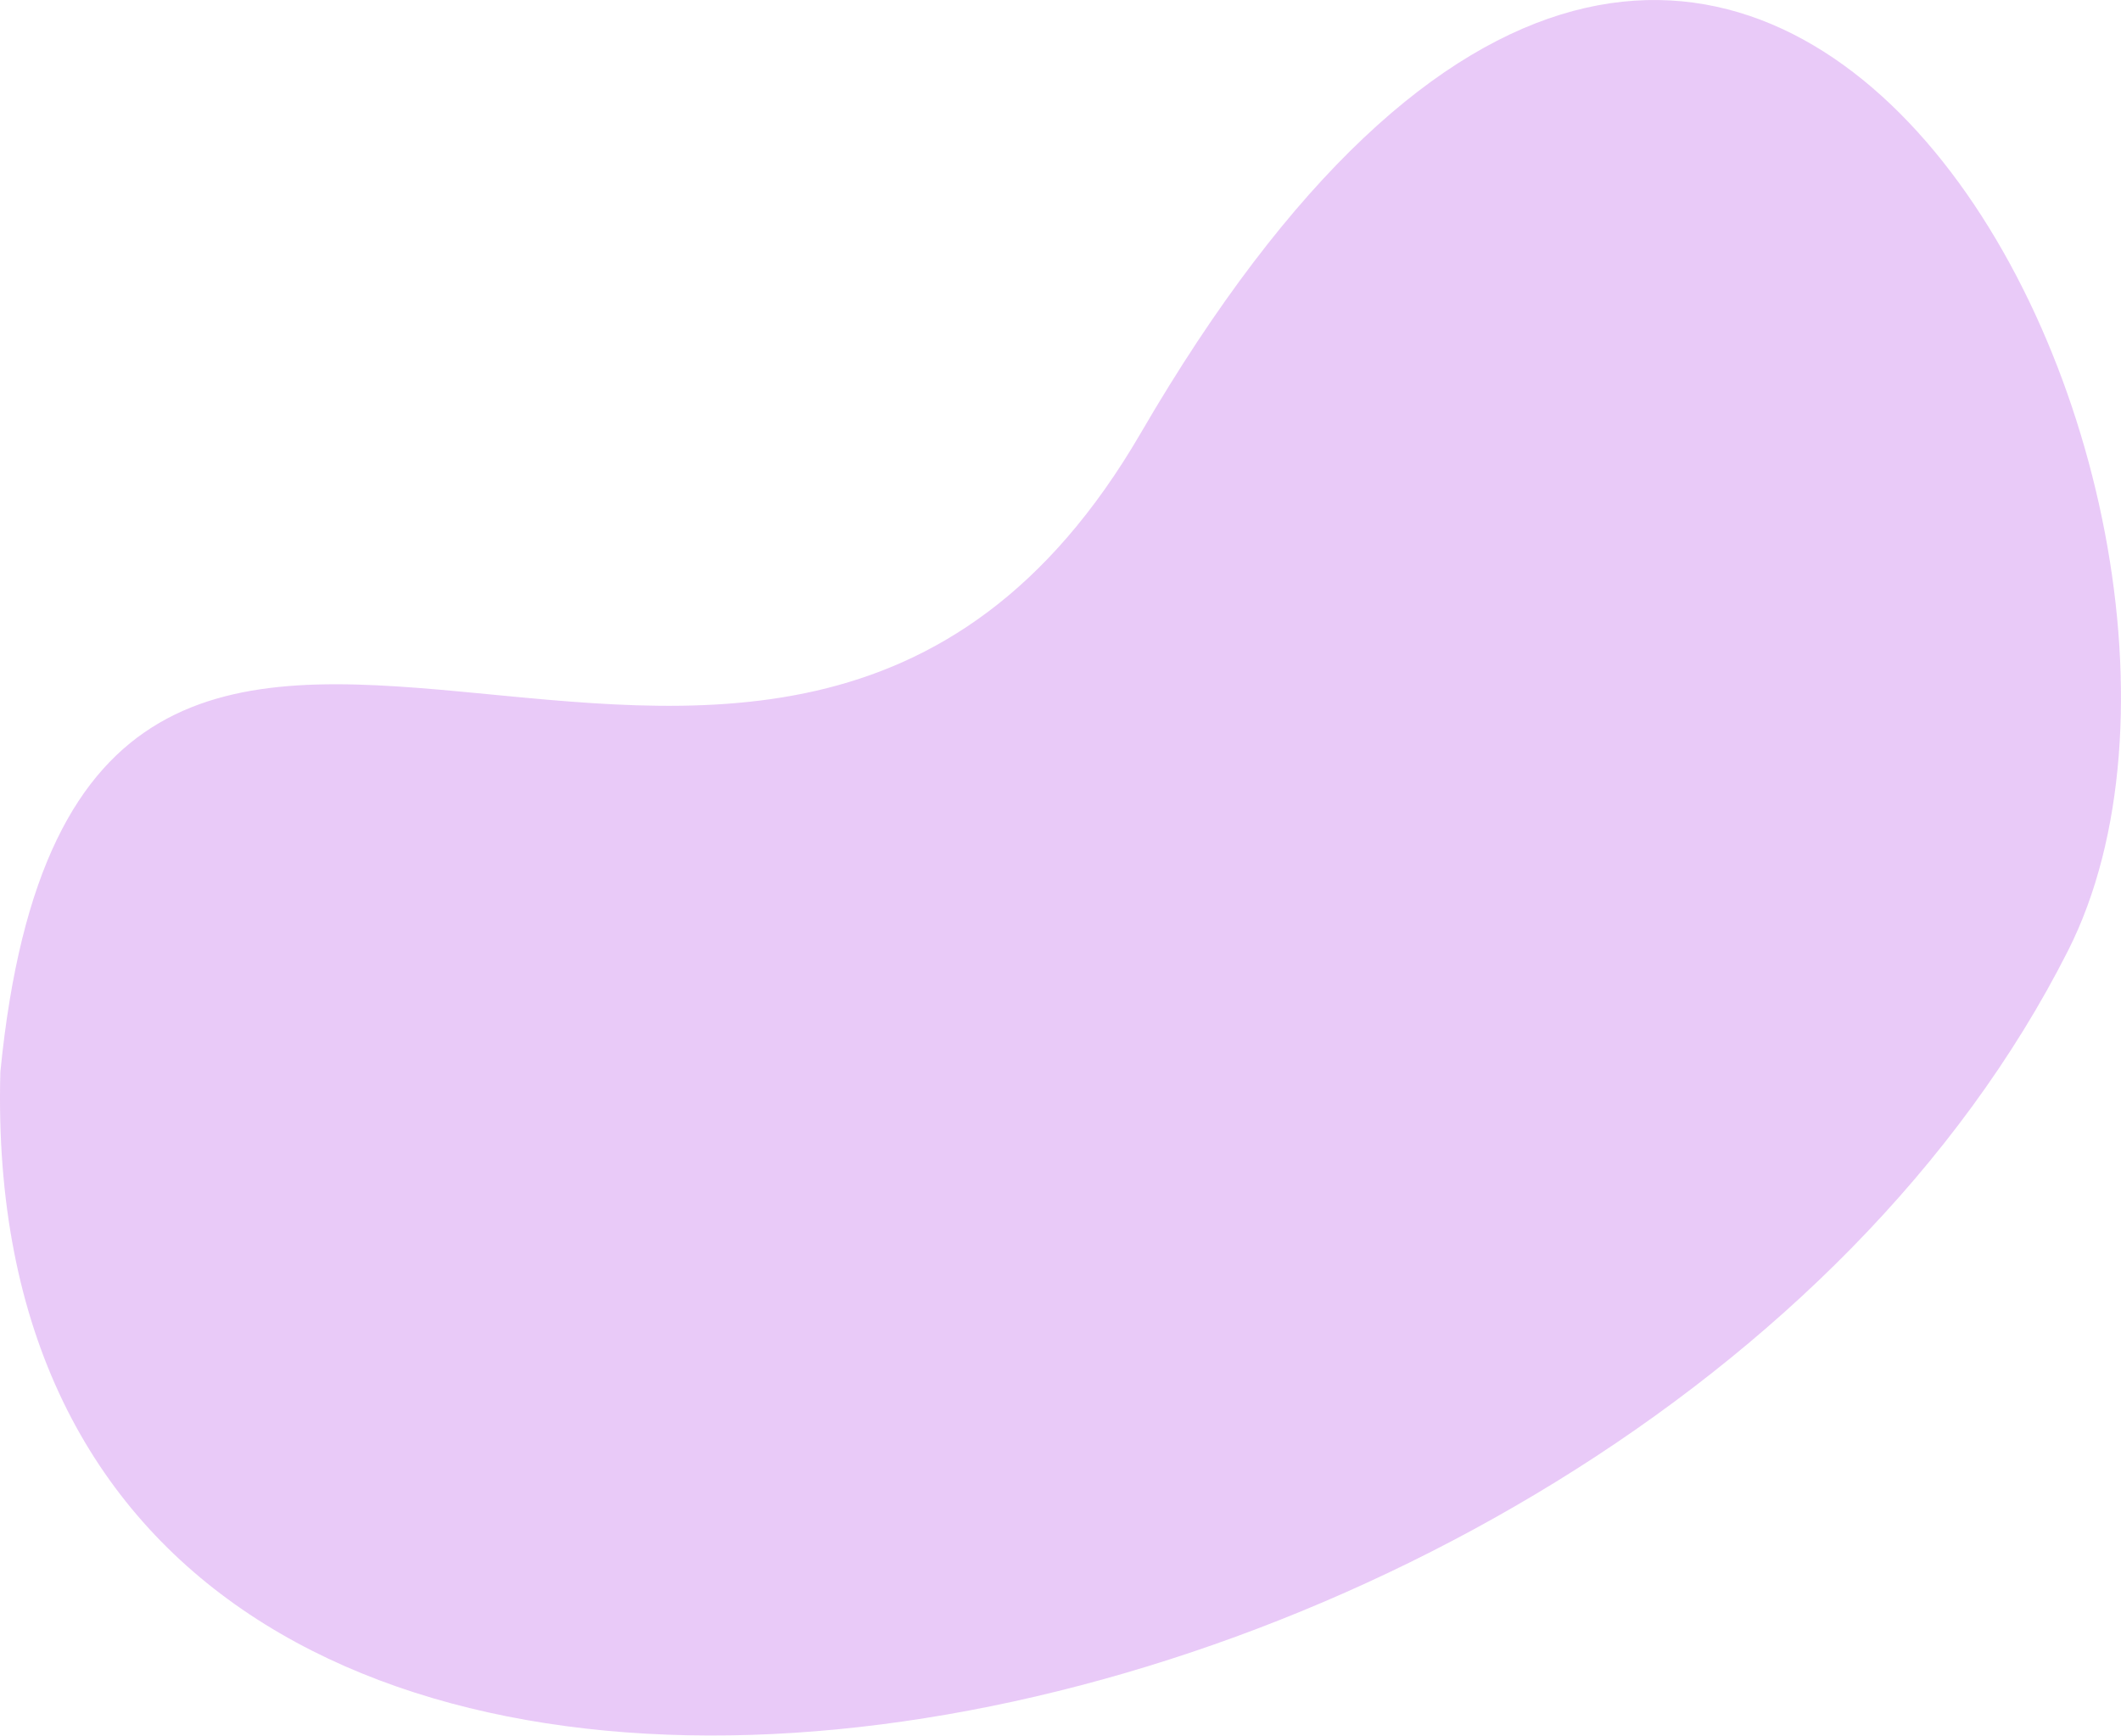
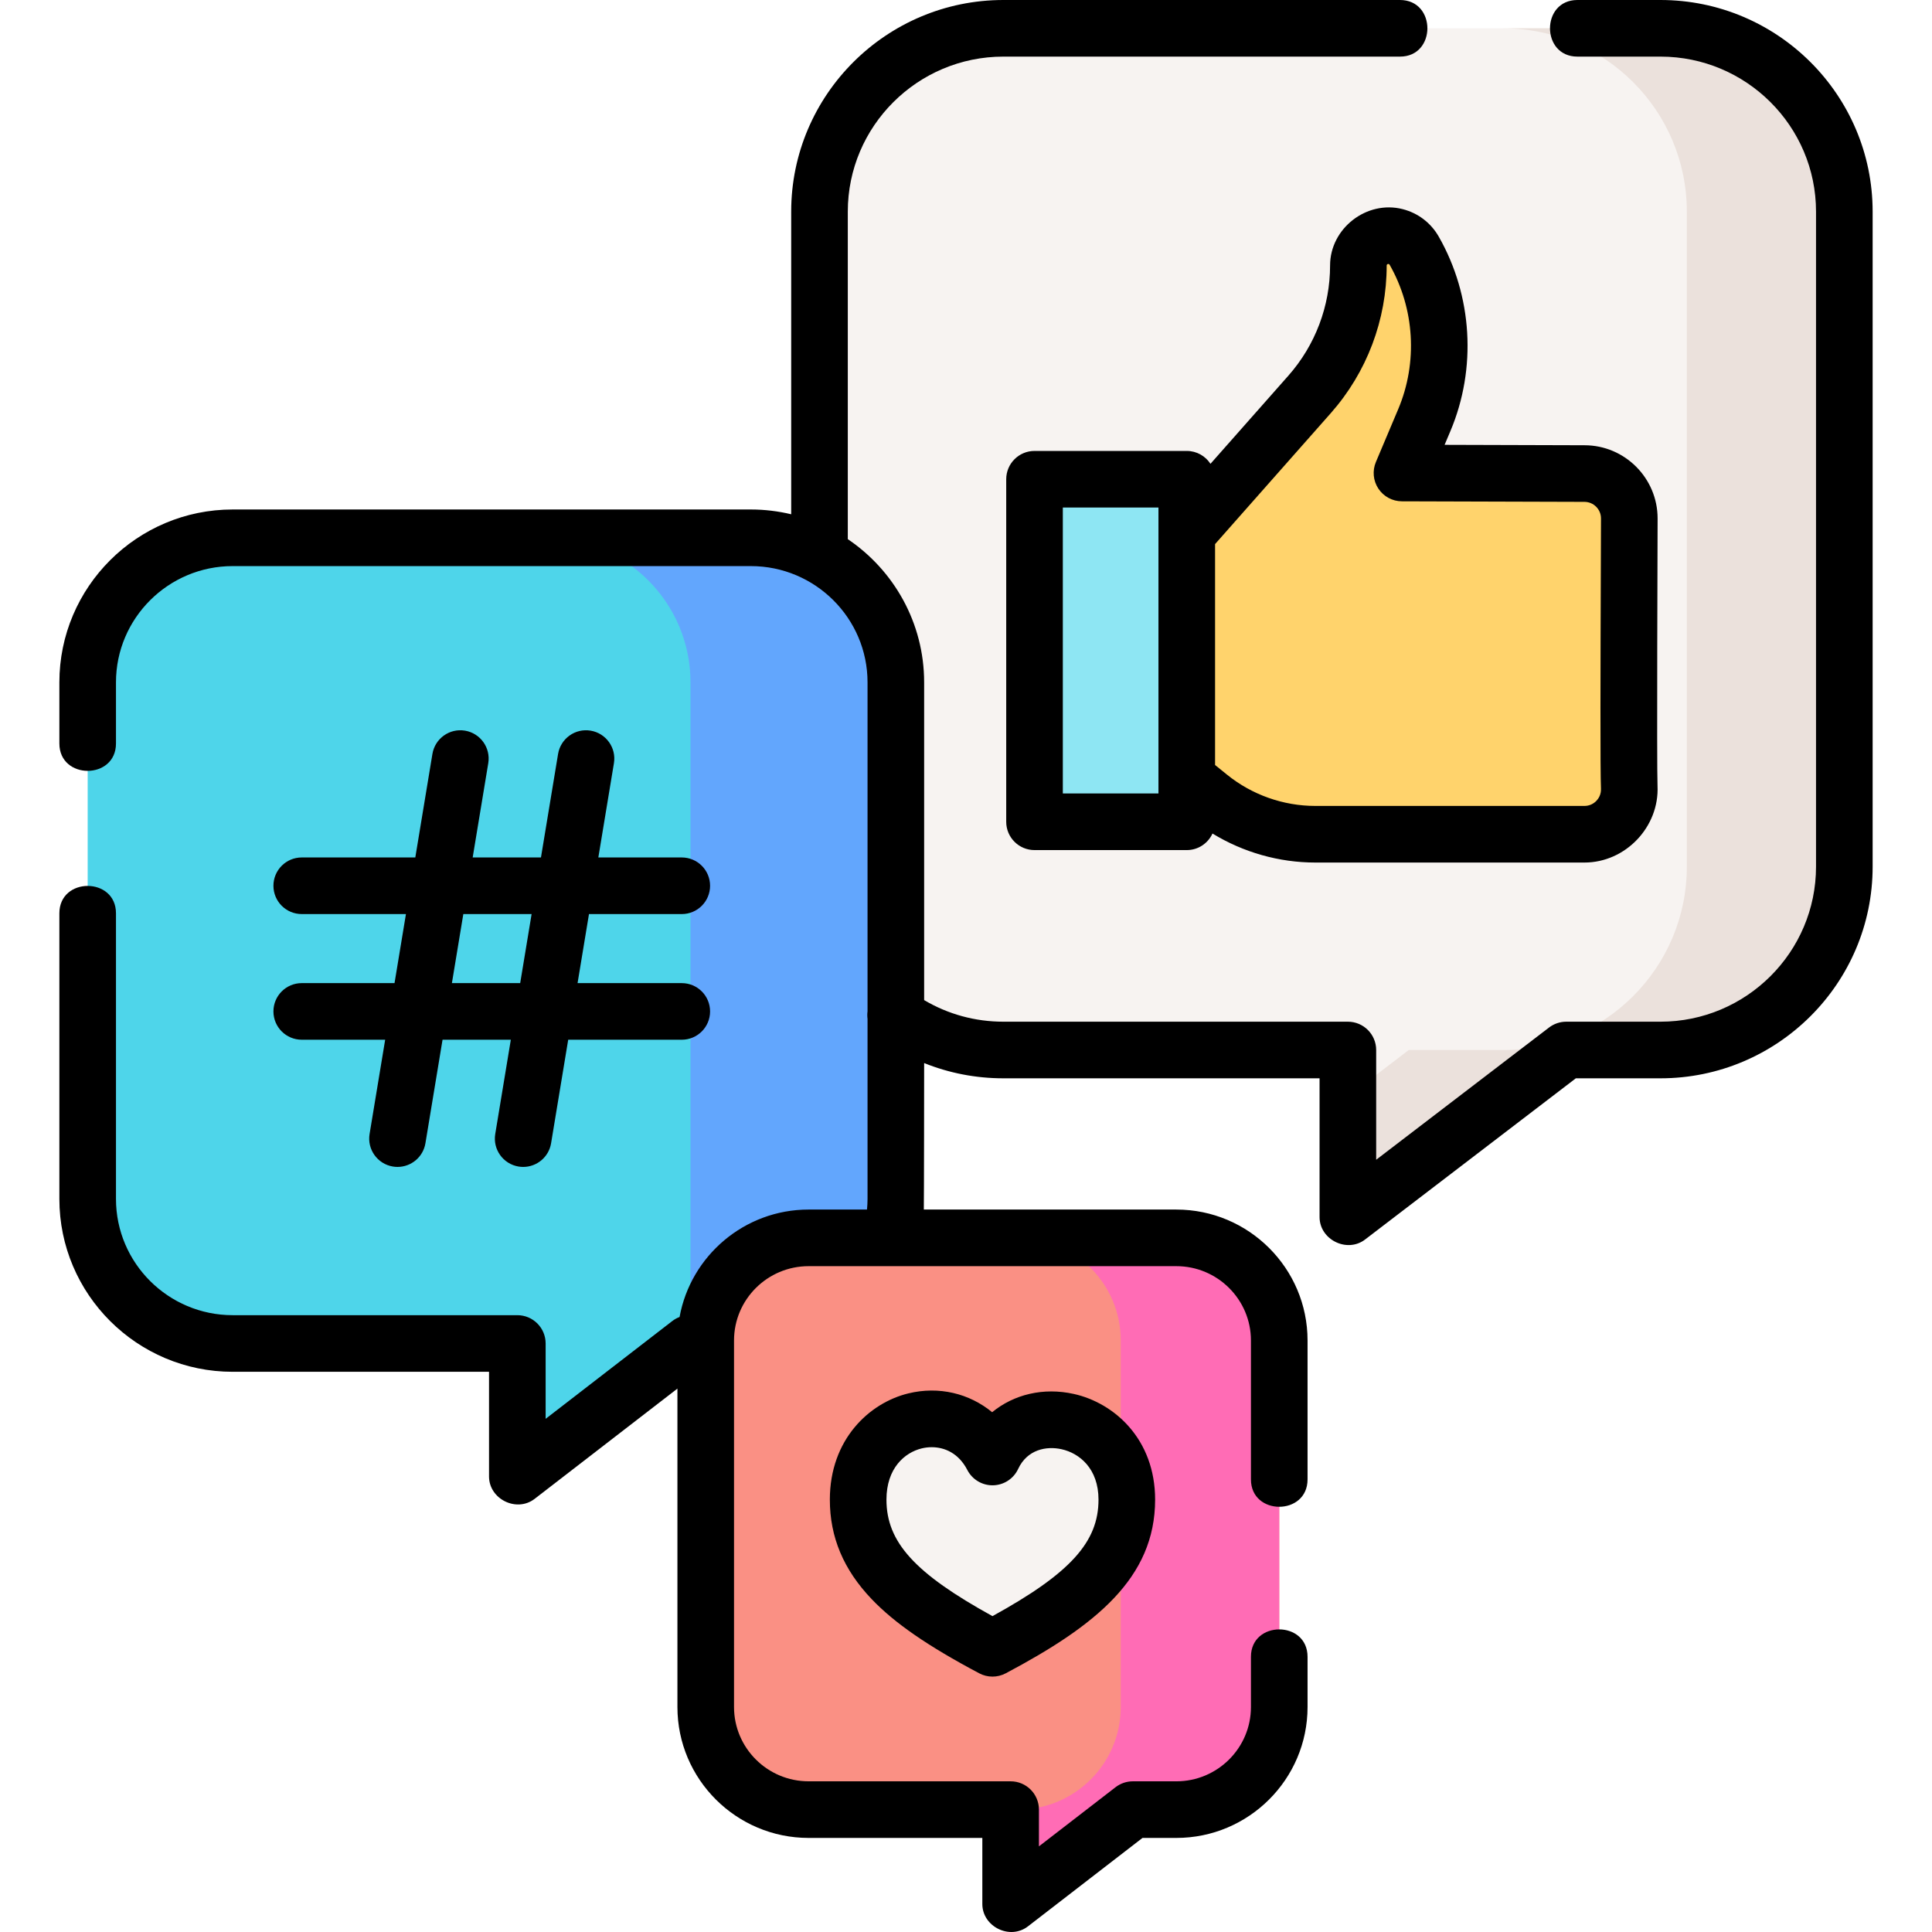
- <svg xmlns="http://www.w3.org/2000/svg" height="72" viewBox="0 0 88 72" width="88">
-   <linearGradient id="a" gradientUnits="objectBoundingBox" x1="4.639" x2="4.626" y1="6.951" y2="6.951">
-     <stop offset="0" stop-color="#9166fe" />
-     <stop offset="1" stop-color="#c97aed" />
-   </linearGradient>
-   <path d="m50.562 29.581c-15.5 26.652-44.026-6.9-47.313 26.5-1.185 43.233 67.602 30.919 85.787-5.03 9.494-18.767-13.342-64.689-38.474-21.47z" fill="url(#a)" opacity=".4" transform="translate(-3.234 -11.611)" />
+ <svg xmlns="http://www.w3.org/2000/svg" id="Layer_1" enable-background="new 0 0 511.926 511.926" height="512" viewBox="0 0 511.926 511.926" width="512">
+   <path d="m237.302 269.001c8.026 5.8 17.895 9.22 28.566 9.22h91.28v44.26l57.862-44.26h24.962c26.909 0 48.723-21.747 48.723-48.574v-173.573c0-26.827-21.814-48.574-48.723-48.574h-174.104c-26.909 0-48.723 21.747-48.723 48.574v212.927z" fill="#f7f3f1" />
+   <path d="m439.972 7.5h-41.732c26.909 0 48.723 21.748 48.723 48.574v173.573c0 26.827-21.814 48.574-48.723 48.574h-24.962l-16.13 12.338v31.922l57.862-44.26h24.962c26.909 0 48.723-21.747 48.723-48.574v-173.573c.001-26.826-21.813-48.574-48.723-48.574z" fill="#ebe1dc" />
+   <path d="m315.376 207.023 5.022 4.065c7.962 6.445 17.896 9.962 28.139 9.962h71.292c6.758 0 12.2-5.638 11.878-12.467-.301-6.396.014-64.645.014-71.212s-5.324-11.892-11.892-11.892l-48.343-.146 5.919-14.018c6.15-14.566 5.156-31.168-2.689-44.896-2.218-3.882-7.209-5.156-11.017-2.813-2.34 1.44-3.766 3.991-3.766 6.739 0 12.571-4.59 24.709-12.907 34.135l-30.826 34.881h-11.238v67.661h10.414z" fill="#ffd36c" />
+   <path d="m310.564 217.75h-32.549c-2.151 0-3.896-1.744-3.896-3.896v-82.974c0-2.152 1.744-3.896 3.896-3.896h32.549c2.152 0 3.896 1.744 3.896 3.896v82.974c-.001 2.151-1.745 3.896-3.896 3.896z" fill="#8ee6f3" />
+   <path d="m237.372 355.987v-175.182c0-21.155-17.202-38.305-38.423-38.305h-137.296c-21.22 0-38.423 17.15-38.423 38.305v136.877c0 21.155 17.202 38.305 38.423 38.305h75.425v35.23l45.629-35.23z" fill="#4ed5ea" />
+   <path d="m198.95 142.5h-54.409c21.22 0 38.423 17.15 38.423 38.305v175.182h54.409v-175.182c-.001-21.155-17.203-38.305-38.423-38.305z" fill="#62a6fd" />
+   <path d="m311.697 327.998h-97.432c-15.059 0-27.267 12.17-27.267 27.183v97.134c0 15.013 12.208 27.183 27.267 27.183h53.525v25.002l32.381-25.001h11.526c15.059 0 27.267-12.17 27.267-27.183v-97.134c-.001-15.013-12.209-27.184-27.267-27.184z" fill="#fa9084" />
+   <path d="m311.697 327.998h-42c15.059 0 27.267 12.17 27.267 27.183v97.135c0 15.013-12.208 27.183-27.267 27.183h-1.907v25.001l32.381-25.001h11.526c15.059 0 27.267-12.17 27.267-27.183v-97.135c-.001-15.012-12.208-27.183-27.267-27.183z" fill="#ff6cb5" />
+   <path d="m262.98 436.753c23.446-12.429 35.593-23.005 35.593-39.389 0-22.599-27.684-28.249-35.593-11.299-9.04-17.514-35.593-11.299-35.593 11.299 0 16.384 12.147 26.959 35.593 39.389z" fill="#f7f3f1" />
+   <path d="m439.973 0h-22.01c-9.675 0-9.675 15 0 15h22.01c22.73 0 41.223 18.426 41.223 41.074v173.572c0 22.649-18.492 41.075-41.223 41.075h-24.963c-1.647 0-3.248.542-4.557 1.543l-45.806 35.038v-29.081c0-4.142-3.357-7.5-7.5-7.5h-91.28c-7.475 0-14.659-1.973-20.995-5.724v-84.192c0-15.77-8.032-29.703-20.229-37.946v-86.785c0-22.648 18.493-41.074 41.224-41.074h105.096c9.674 0 9.674-15 0-15h-105.096c-31.002 0-56.224 25.155-56.224 56.074v80.193c-3.434-.82-7.012-1.267-10.694-1.267h-137.296c-25.321 0-45.922 20.548-45.922 45.805v16.195c0 9.674 15 9.674 15 0v-16.195c0-16.986 13.871-30.805 30.922-30.805h137.297c17.051 0 30.923 13.819 30.923 30.805v87.178c-.09.662-.086 1.329 0 1.986v47.712c0 .943-.057 1.882-.142 2.816h-15.467c-17.043 0-31.251 12.301-34.197 28.468-.682.257-1.337.616-1.944 1.084l-33.545 25.901v-19.964c0-4.142-3.357-7.5-7.5-7.5h-75.425c-17.051 0-30.922-13.819-30.922-30.805v-75.681c0-9.674-15-9.674-15 0v75.682c0 25.257 20.601 45.805 45.922 45.805h67.926v27.73c0 6.016 7.305 9.625 12.084 5.937l37.835-29.213v84.375c0 19.125 15.597 34.683 34.767 34.683h46.025v17.501c0 6.014 7.305 9.627 12.083 5.937l30.356-23.438h8.968c19.17 0 34.767-15.559 34.767-34.683v-13.316c0-9.674-15-9.674-15 0v13.316c0 10.854-8.867 19.683-19.767 19.683h-11.527c-1.659 0-3.271.55-4.583 1.563l-20.298 15.671v-9.735c0-4.142-3.357-7.5-7.5-7.5h-53.525c-10.899 0-19.767-8.83-19.767-19.683v-97.134c0-10.854 8.867-19.683 19.767-19.683h97.433c10.899 0 19.767 8.83 19.767 19.683v36.819c0 9.674 15 9.674 15 0v-36.818c0-19.125-15.597-34.683-34.767-34.683h-66.91c.057-.937.086-38.818.086-38.818 6.613 2.659 13.703 4.041 20.995 4.041h83.78v36.76c0 6.001 7.274 9.614 12.057 5.957l55.846-42.717h22.423c31.001 0 56.223-25.155 56.223-56.075v-173.573c-.001-30.919-25.223-56.074-56.224-56.074z" />
+   <path d="m371.66 55.412c-9.523-2.431-19.227 5.093-19.227 14.933 0 10.751-3.918 21.112-11.027 29.169l-20.664 23.383c-1.338-2.053-3.65-3.412-6.283-3.412h-40.34c-4.143 0-7.5 3.358-7.5 7.5v90.765c0 4.142 3.357 7.5 7.5 7.5h40.34c3.031 0 5.635-1.801 6.818-4.387 8.167 4.99 17.631 7.688 27.26 7.688h71.292c10.894 0 19.881-9.453 19.37-20.319-.227-4.812.021-69.425.021-70.86 0-10.692-8.699-19.392-19.369-19.392l-37.073-.111 1.535-3.635c7.015-16.613 5.86-35.877-3.086-51.534-2.088-3.658-5.487-6.245-9.567-7.288-4.082-1.042 4.08 1.043 0 0-9.522-2.431 4.08 1.043 0 0zm-64.701 154.838h-25.34v-75.765h25.34zm112.87-77.271c2.422 0 4.392 1.97 4.392 4.392 0 1.427-.015 5.3-.035 10.551-.111 28.992-.185 56.45.029 61.014.078 1.647-.723 2.745-1.207 3.253-.838.878-1.967 1.361-3.179 1.361h-71.292c-8.498 0-16.815-2.945-23.421-8.292l-3.157-2.556v-58.531l30.691-34.729c9.533-10.804 14.783-24.689 14.783-39.098 0-.424.579-.534.771-.204 6.642 11.623 7.498 25.924 2.291 38.257l-5.919 14.019c-.977 2.313-.731 4.96.652 7.054 1.385 2.094 3.725 3.356 6.234 3.364z" />
+   <path d="m79.951 260.498c-4.143 0-7.5 3.358-7.5 7.5s3.357 7.5 7.5 7.5h22.108l-4.13 24.979c-.676 4.086 2.09 7.947 6.176 8.623.415.069.826.102 1.232.102 3.604 0 6.783-2.605 7.391-6.278l4.534-27.425h18.093l-4.13 24.979c-.676 4.086 2.09 7.947 6.176 8.623.415.069.826.102 1.232.102 3.604 0 6.783-2.605 7.391-6.278l4.534-27.425h30.093c4.143 0 7.5-3.358 7.5-7.5s-3.357-7.5-7.5-7.5h-27.613l3.025-18.296h24.588c4.143 0 7.5-3.358 7.5-7.5s-3.357-7.5-7.5-7.5h-22.108l4.13-24.979c.676-4.086-2.09-7.947-6.176-8.623-4.091-.678-7.947 2.09-8.623 6.176l-4.534 27.425h-18.093l4.13-24.979c.676-4.086-2.09-7.947-6.176-8.623-4.096-.678-7.946 2.09-8.623 6.176l-4.534 27.425h-30.093c-4.143 0-7.5 3.358-7.5 7.5s3.357 7.5 7.5 7.5h27.613l-3.025 18.296zm42.817-18.296h18.093l-3.025 18.296h-18.093z" />
+   <path d="m262.89 374.196c-6.056-4.986-14.113-6.953-22.195-4.988-10.357 2.515-20.808 12.197-20.808 28.156 0 9.933 3.625 18.555 11.082 26.359 6.091 6.375 14.881 12.437 28.499 19.657 1.099.583 2.306.874 3.513.874s2.414-.291 3.513-.874c23.758-12.595 39.58-25.24 39.58-46.016 0-16.046-10.822-25.629-21.548-28.008-8.058-1.788-15.87.11-21.636 4.84zm28.183 23.168c0 11.206-7.433 19.493-28.093 30.866-20.66-11.374-28.094-19.661-28.094-30.866 0-8.338 4.828-12.482 9.347-13.58.833-.202 1.725-.316 2.642-.316 3.399 0 7.136 1.57 9.44 6.037 1.313 2.542 3.967 4.118 6.814 4.059 2.859-.057 5.438-1.735 6.647-4.327 2.427-5.202 7.531-6.117 11.499-5.236 4.738 1.049 9.798 5.112 9.798 13.363z" />
</svg>
